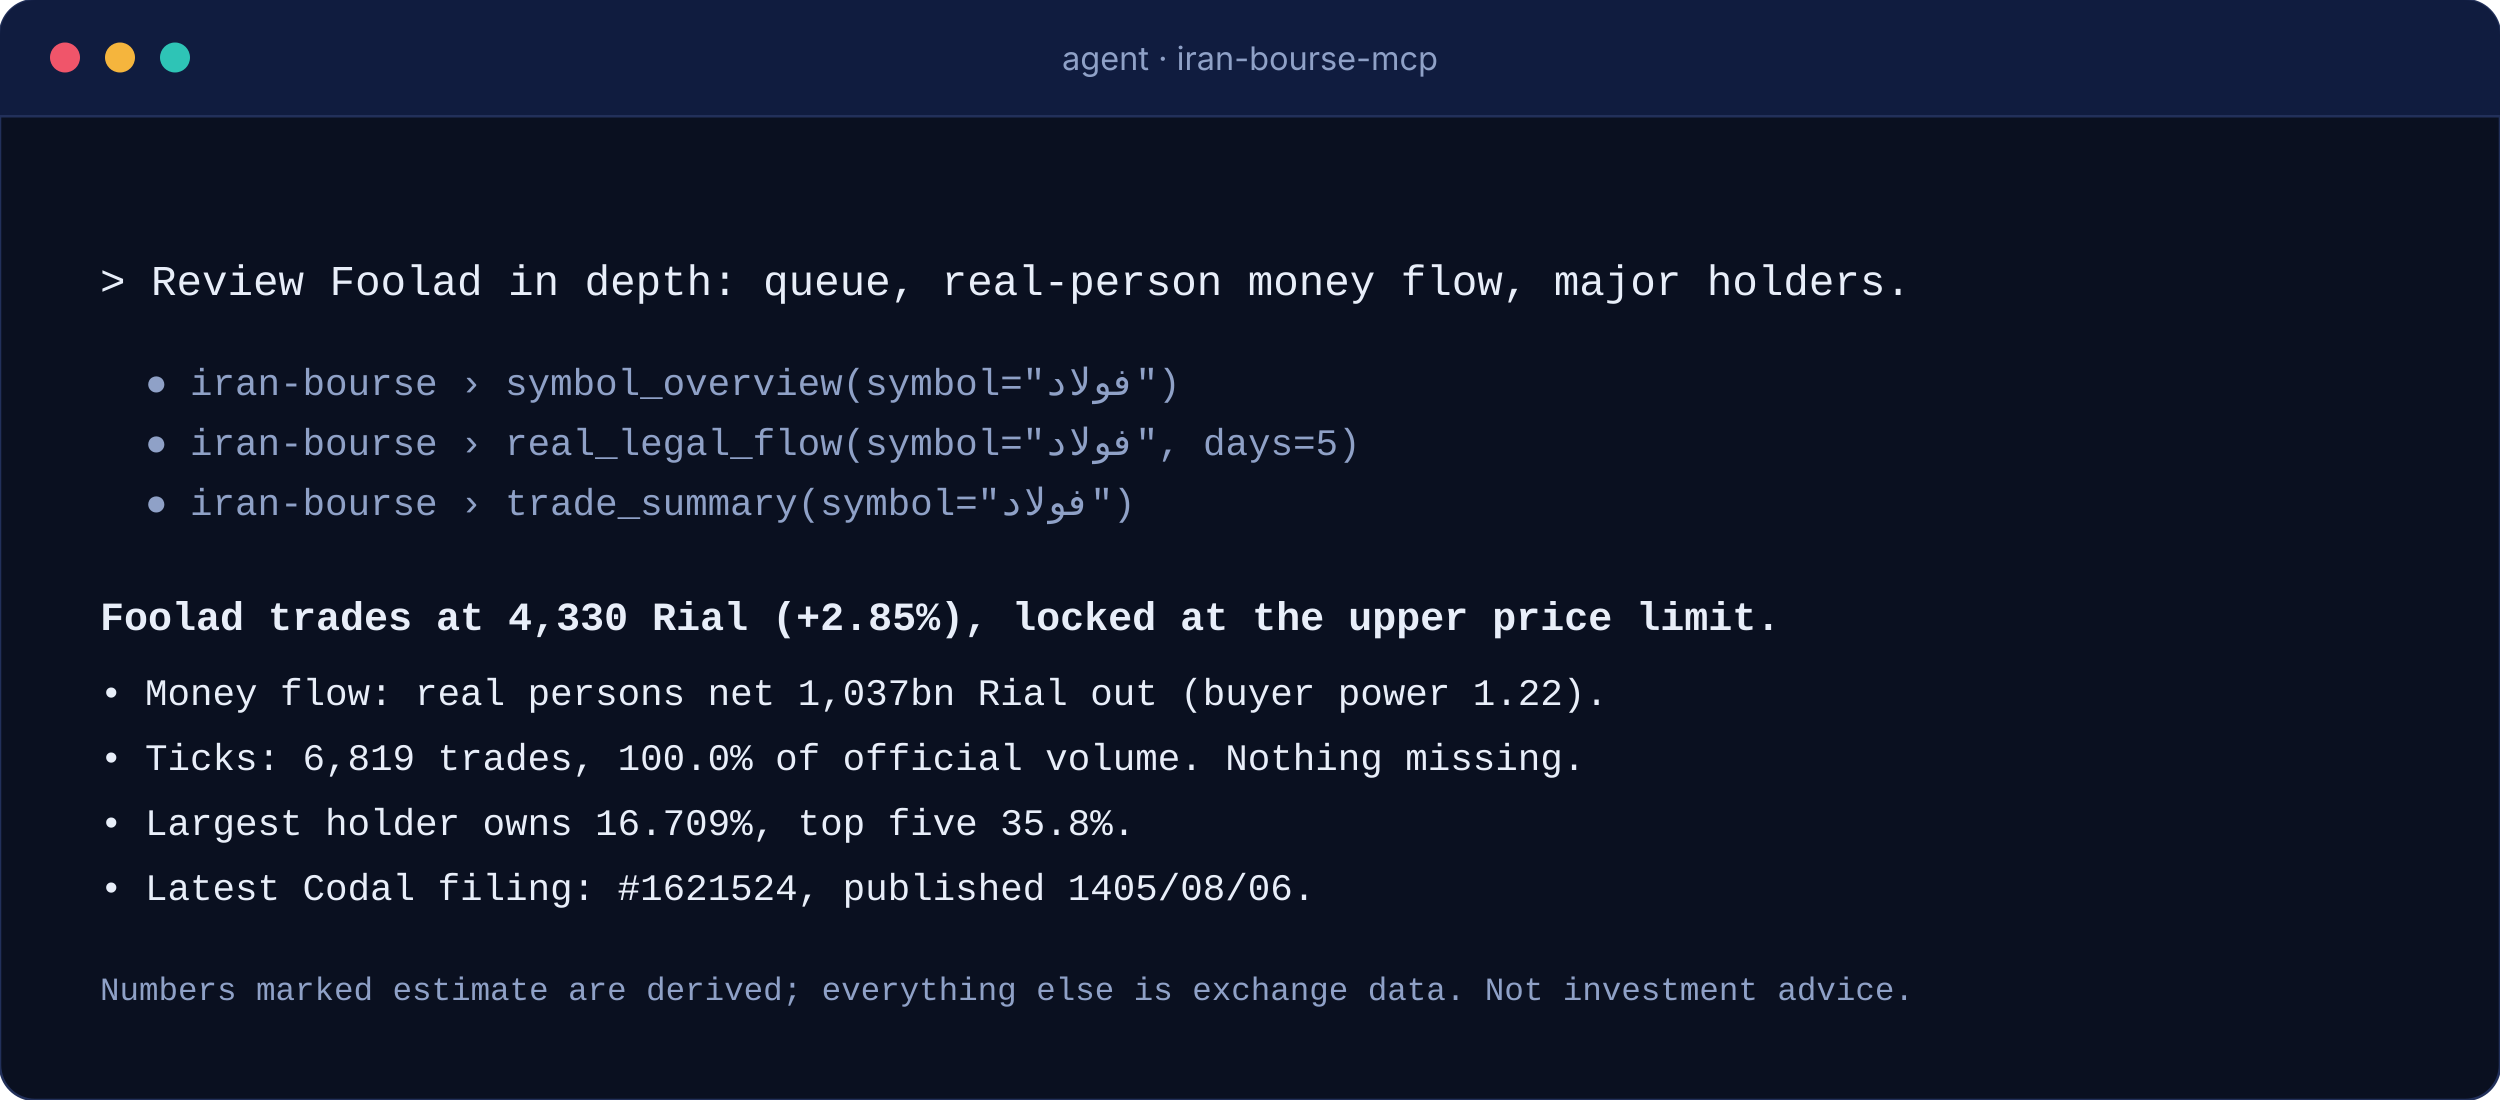
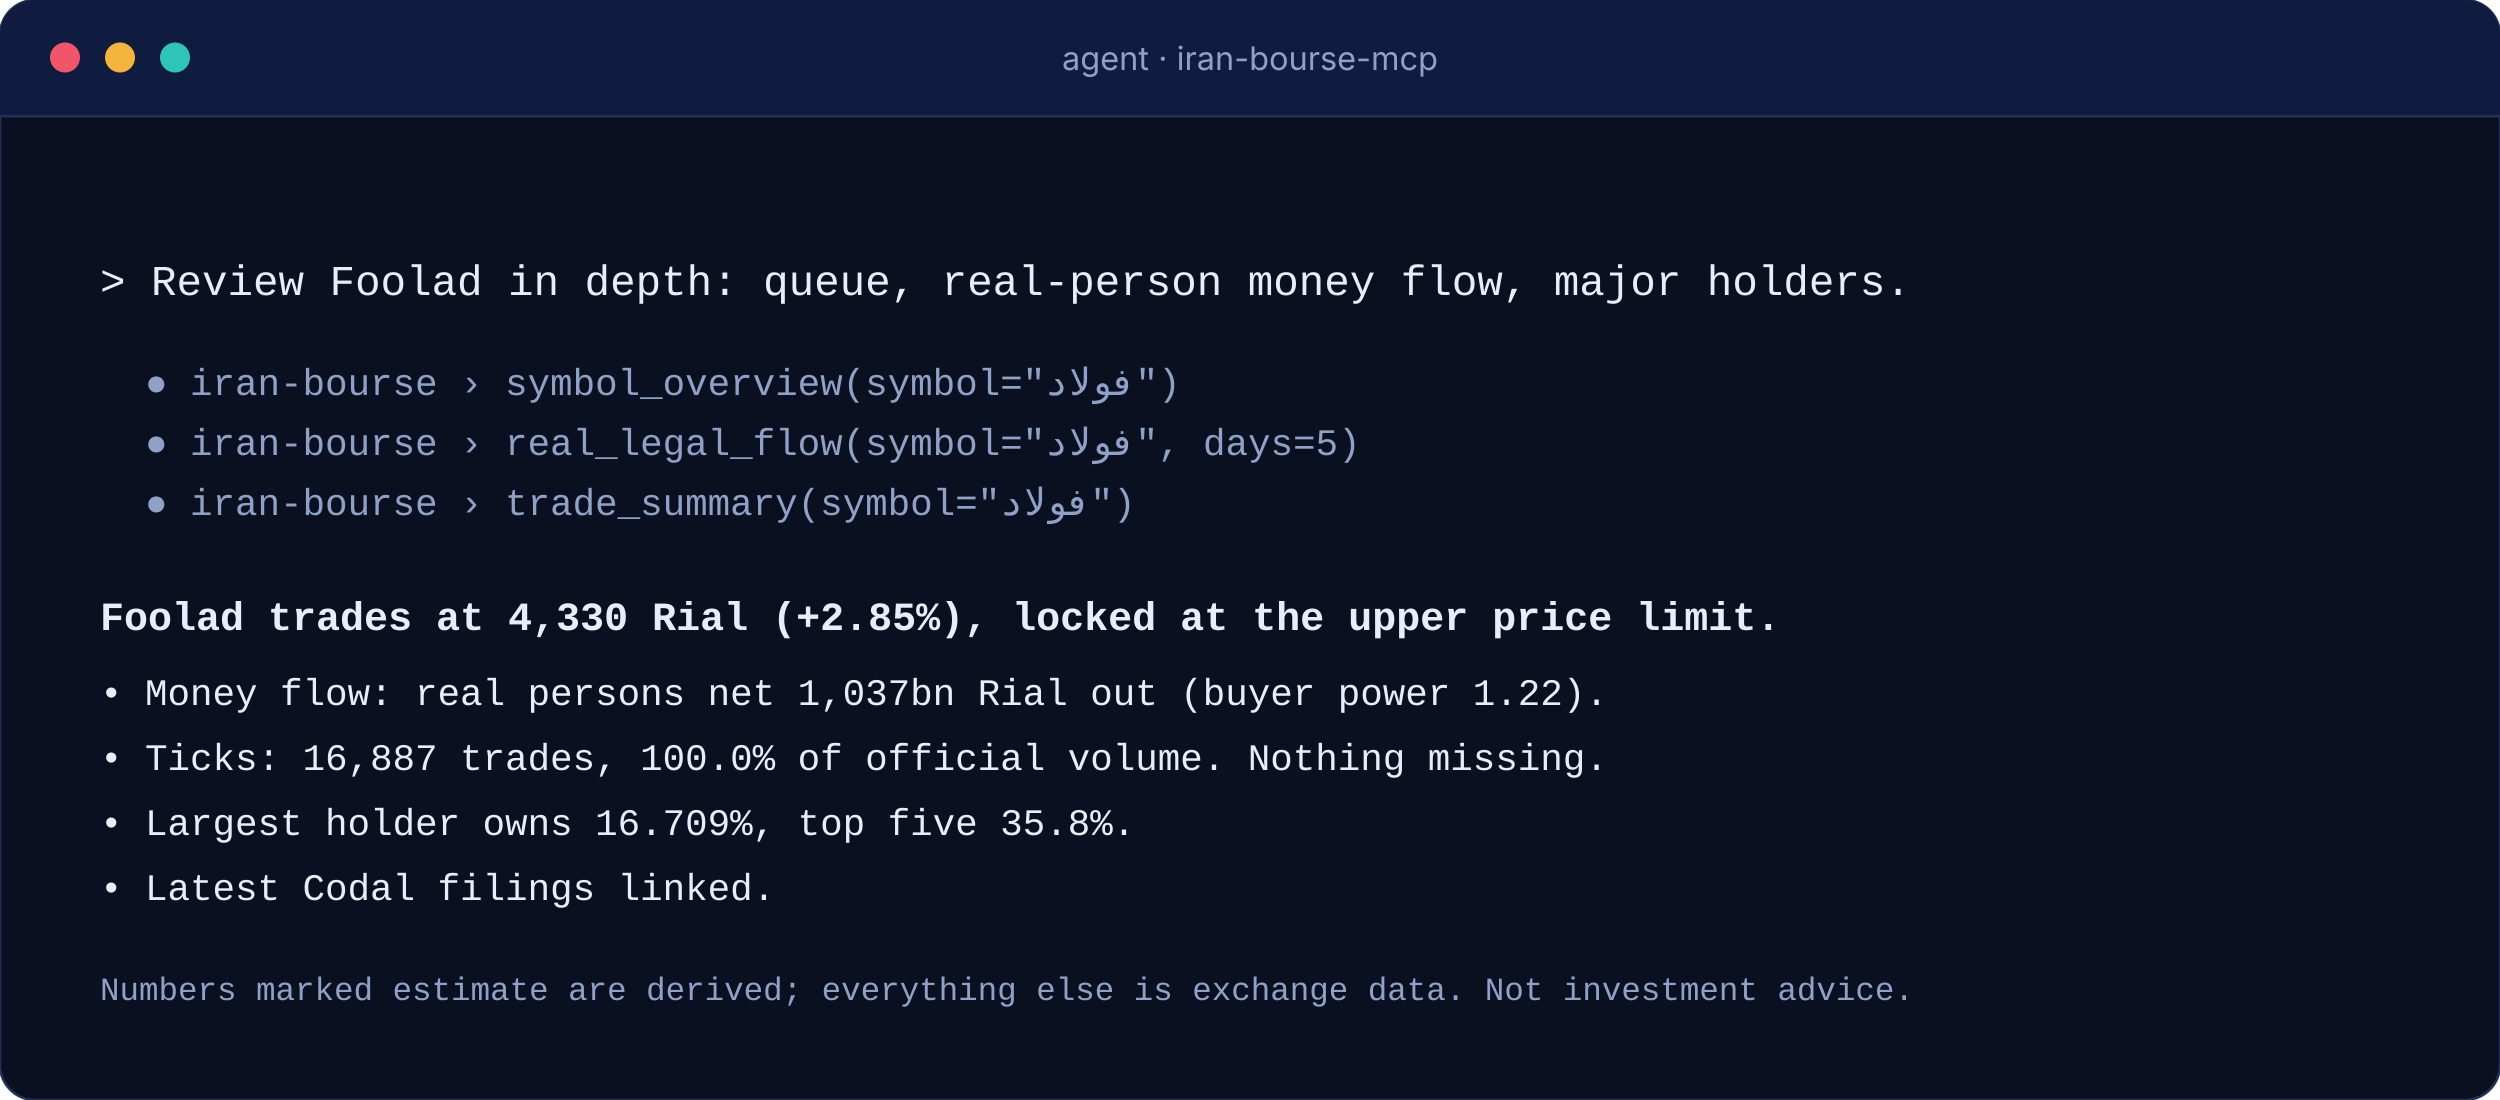
<svg xmlns="http://www.w3.org/2000/svg" viewBox="0 0 1000 440" width="1000" height="440" role="img" aria-label="An AI agent answering a Tehran Stock Exchange question through iran-bourse-mcp">
  <rect width="1000" height="440" rx="14" fill="#0A1020" stroke="#22305A" />
  <rect width="1000" height="46" rx="14" fill="#101C3F" />
  <rect y="30" width="1000" height="16" fill="#101C3F" />
  <circle cx="26" cy="23" r="6" fill="#F0556A" />
  <circle cx="48" cy="23" r="6" fill="#F5B53D" />
  <circle cx="70" cy="23" r="6" fill="#2EC4B6" />
  <text x="500" y="28" text-anchor="middle" font-family="'Segoe UI','Inter','Helvetica Neue',Tahoma,Arial,sans-serif" font-size="13" fill="#8FA1C7">agent · iran-bourse-mcp</text>
  <line x1="0" x2="1000" y1="46.5" y2="46.5" stroke="#22305A" />
  <clipPath id="c118">
    <rect x="40" y="101" width="724" height="25">
      <animate attributeName="width" values="0;0;724;724;0" keyTimes="0;0.027;0.145;0.932;1" dur="22.0s" repeatCount="indefinite" />
    </rect>
  </clipPath>
  <text clip-path="url(#c118)" x="40" y="118" font-family="'JetBrains Mono','SFMono-Regular',Consolas,'Liberation Mono',Menlo,monospace" font-size="17" font-weight="500" fill="#E8EEF9" xml:space="preserve">&gt; Review Foolad in depth: queue, real-person money flow, major holders.</text>
  <text x="40" y="158" font-family="'JetBrains Mono','SFMono-Regular',Consolas,'Liberation Mono',Menlo,monospace" font-size="15" font-weight="400" fill="#8FA1C7" xml:space="preserve">  ● iran-bourse › symbol_overview(symbol="فولاد")<animate attributeName="opacity" values="0;0;1;1;0" keyTimes="0;0.154;0.173;0.932;1" dur="22.0s" repeatCount="indefinite" />
  </text>
  <text x="40" y="182" font-family="'JetBrains Mono','SFMono-Regular',Consolas,'Liberation Mono',Menlo,monospace" font-size="15" font-weight="400" fill="#8FA1C7" xml:space="preserve">  ● iran-bourse › real_legal_flow(symbol="فولاد", days=5)<animate attributeName="opacity" values="0;0;1;1;0" keyTimes="0;0.2;0.218;0.932;1" dur="22.0s" repeatCount="indefinite" />
  </text>
  <text x="40" y="206" font-family="'JetBrains Mono','SFMono-Regular',Consolas,'Liberation Mono',Menlo,monospace" font-size="15" font-weight="400" fill="#8FA1C7" xml:space="preserve">  ● iran-bourse › trade_summary(symbol="فولاد")<animate attributeName="opacity" values="0;0;1;1;0" keyTimes="0;0.245;0.264;0.932;1" dur="22.0s" repeatCount="indefinite" />
  </text>
  <text x="40" y="252" font-family="'JetBrains Mono','SFMono-Regular',Consolas,'Liberation Mono',Menlo,monospace" font-size="16" font-weight="700" fill="#E8EEF9" xml:space="preserve">Foolad trades at 4,330 Rial (+2.85%), locked at the upper price limit.<animate attributeName="opacity" values="0;0;1;1;0" keyTimes="0;0.327;0.345;0.932;1" dur="22.0s" repeatCount="indefinite" />
  </text>
  <text x="40" y="282" font-family="'JetBrains Mono','SFMono-Regular',Consolas,'Liberation Mono',Menlo,monospace" font-size="15" font-weight="400" fill="#E8EEF9" xml:space="preserve">• Money flow: real persons net 1,037bn Rial out (buyer power 1.22).<animate attributeName="opacity" values="0;0;1;1;0" keyTimes="0;0.391;0.409;0.932;1" dur="22.0s" repeatCount="indefinite" />
  </text>
-   <text x="40" y="308" font-family="'JetBrains Mono','SFMono-Regular',Consolas,'Liberation Mono',Menlo,monospace" font-size="15" font-weight="400" fill="#E8EEF9" xml:space="preserve">• Ticks: 6,819 trades, 100.0% of official volume. Nothing missing.<animate attributeName="opacity" values="0;0;1;1;0" keyTimes="0;0.455;0.473;0.932;1" dur="22.0s" repeatCount="indefinite" />
+   <text x="40" y="308" font-family="'JetBrains Mono','SFMono-Regular',Consolas,'Liberation Mono',Menlo,monospace" font-size="15" font-weight="400" fill="#E8EEF9" xml:space="preserve">• Ticks: 16,887 trades, 100.0% of official volume. Nothing missing.<animate attributeName="opacity" values="0;0;1;1;0" keyTimes="0;0.455;0.473;0.932;1" dur="22.0s" repeatCount="indefinite" />
  </text>
  <text x="40" y="334" font-family="'JetBrains Mono','SFMono-Regular',Consolas,'Liberation Mono',Menlo,monospace" font-size="15" font-weight="400" fill="#E8EEF9" xml:space="preserve">• Largest holder owns 16.709%, top five 35.8%.<animate attributeName="opacity" values="0;0;1;1;0" keyTimes="0;0.518;0.536;0.932;1" dur="22.0s" repeatCount="indefinite" />
  </text>
-   <text x="40" y="360" font-family="'JetBrains Mono','SFMono-Regular',Consolas,'Liberation Mono',Menlo,monospace" font-size="15" font-weight="400" fill="#E8EEF9" xml:space="preserve">• Latest Codal filing: #1621524, published 1405/08/06.<animate attributeName="opacity" values="0;0;1;1;0" keyTimes="0;0.582;0.6;0.932;1" dur="22.0s" repeatCount="indefinite" />
+   <text x="40" y="360" font-family="'JetBrains Mono','SFMono-Regular',Consolas,'Liberation Mono',Menlo,monospace" font-size="15" font-weight="400" fill="#E8EEF9" xml:space="preserve">• Latest Codal filings linked.<animate attributeName="opacity" values="0;0;1;1;0" keyTimes="0;0.582;0.6;0.932;1" dur="22.0s" repeatCount="indefinite" />
  </text>
  <text x="40" y="400" font-family="'JetBrains Mono','SFMono-Regular',Consolas,'Liberation Mono',Menlo,monospace" font-size="13" font-weight="400" fill="#8FA1C7" xml:space="preserve">Numbers marked estimate are derived; everything else is exchange data. Not investment advice.<animate attributeName="opacity" values="0;0;1;1;0" keyTimes="0;0.654;0.673;0.932;1" dur="22.0s" repeatCount="indefinite" />
  </text>
  <rect x="40" y="100" width="9" height="20" fill="#2EC4B6" opacity="0">
    <animate attributeName="opacity" values="0;1;0" dur="1s" repeatCount="indefinite" />
  </rect>
</svg>
